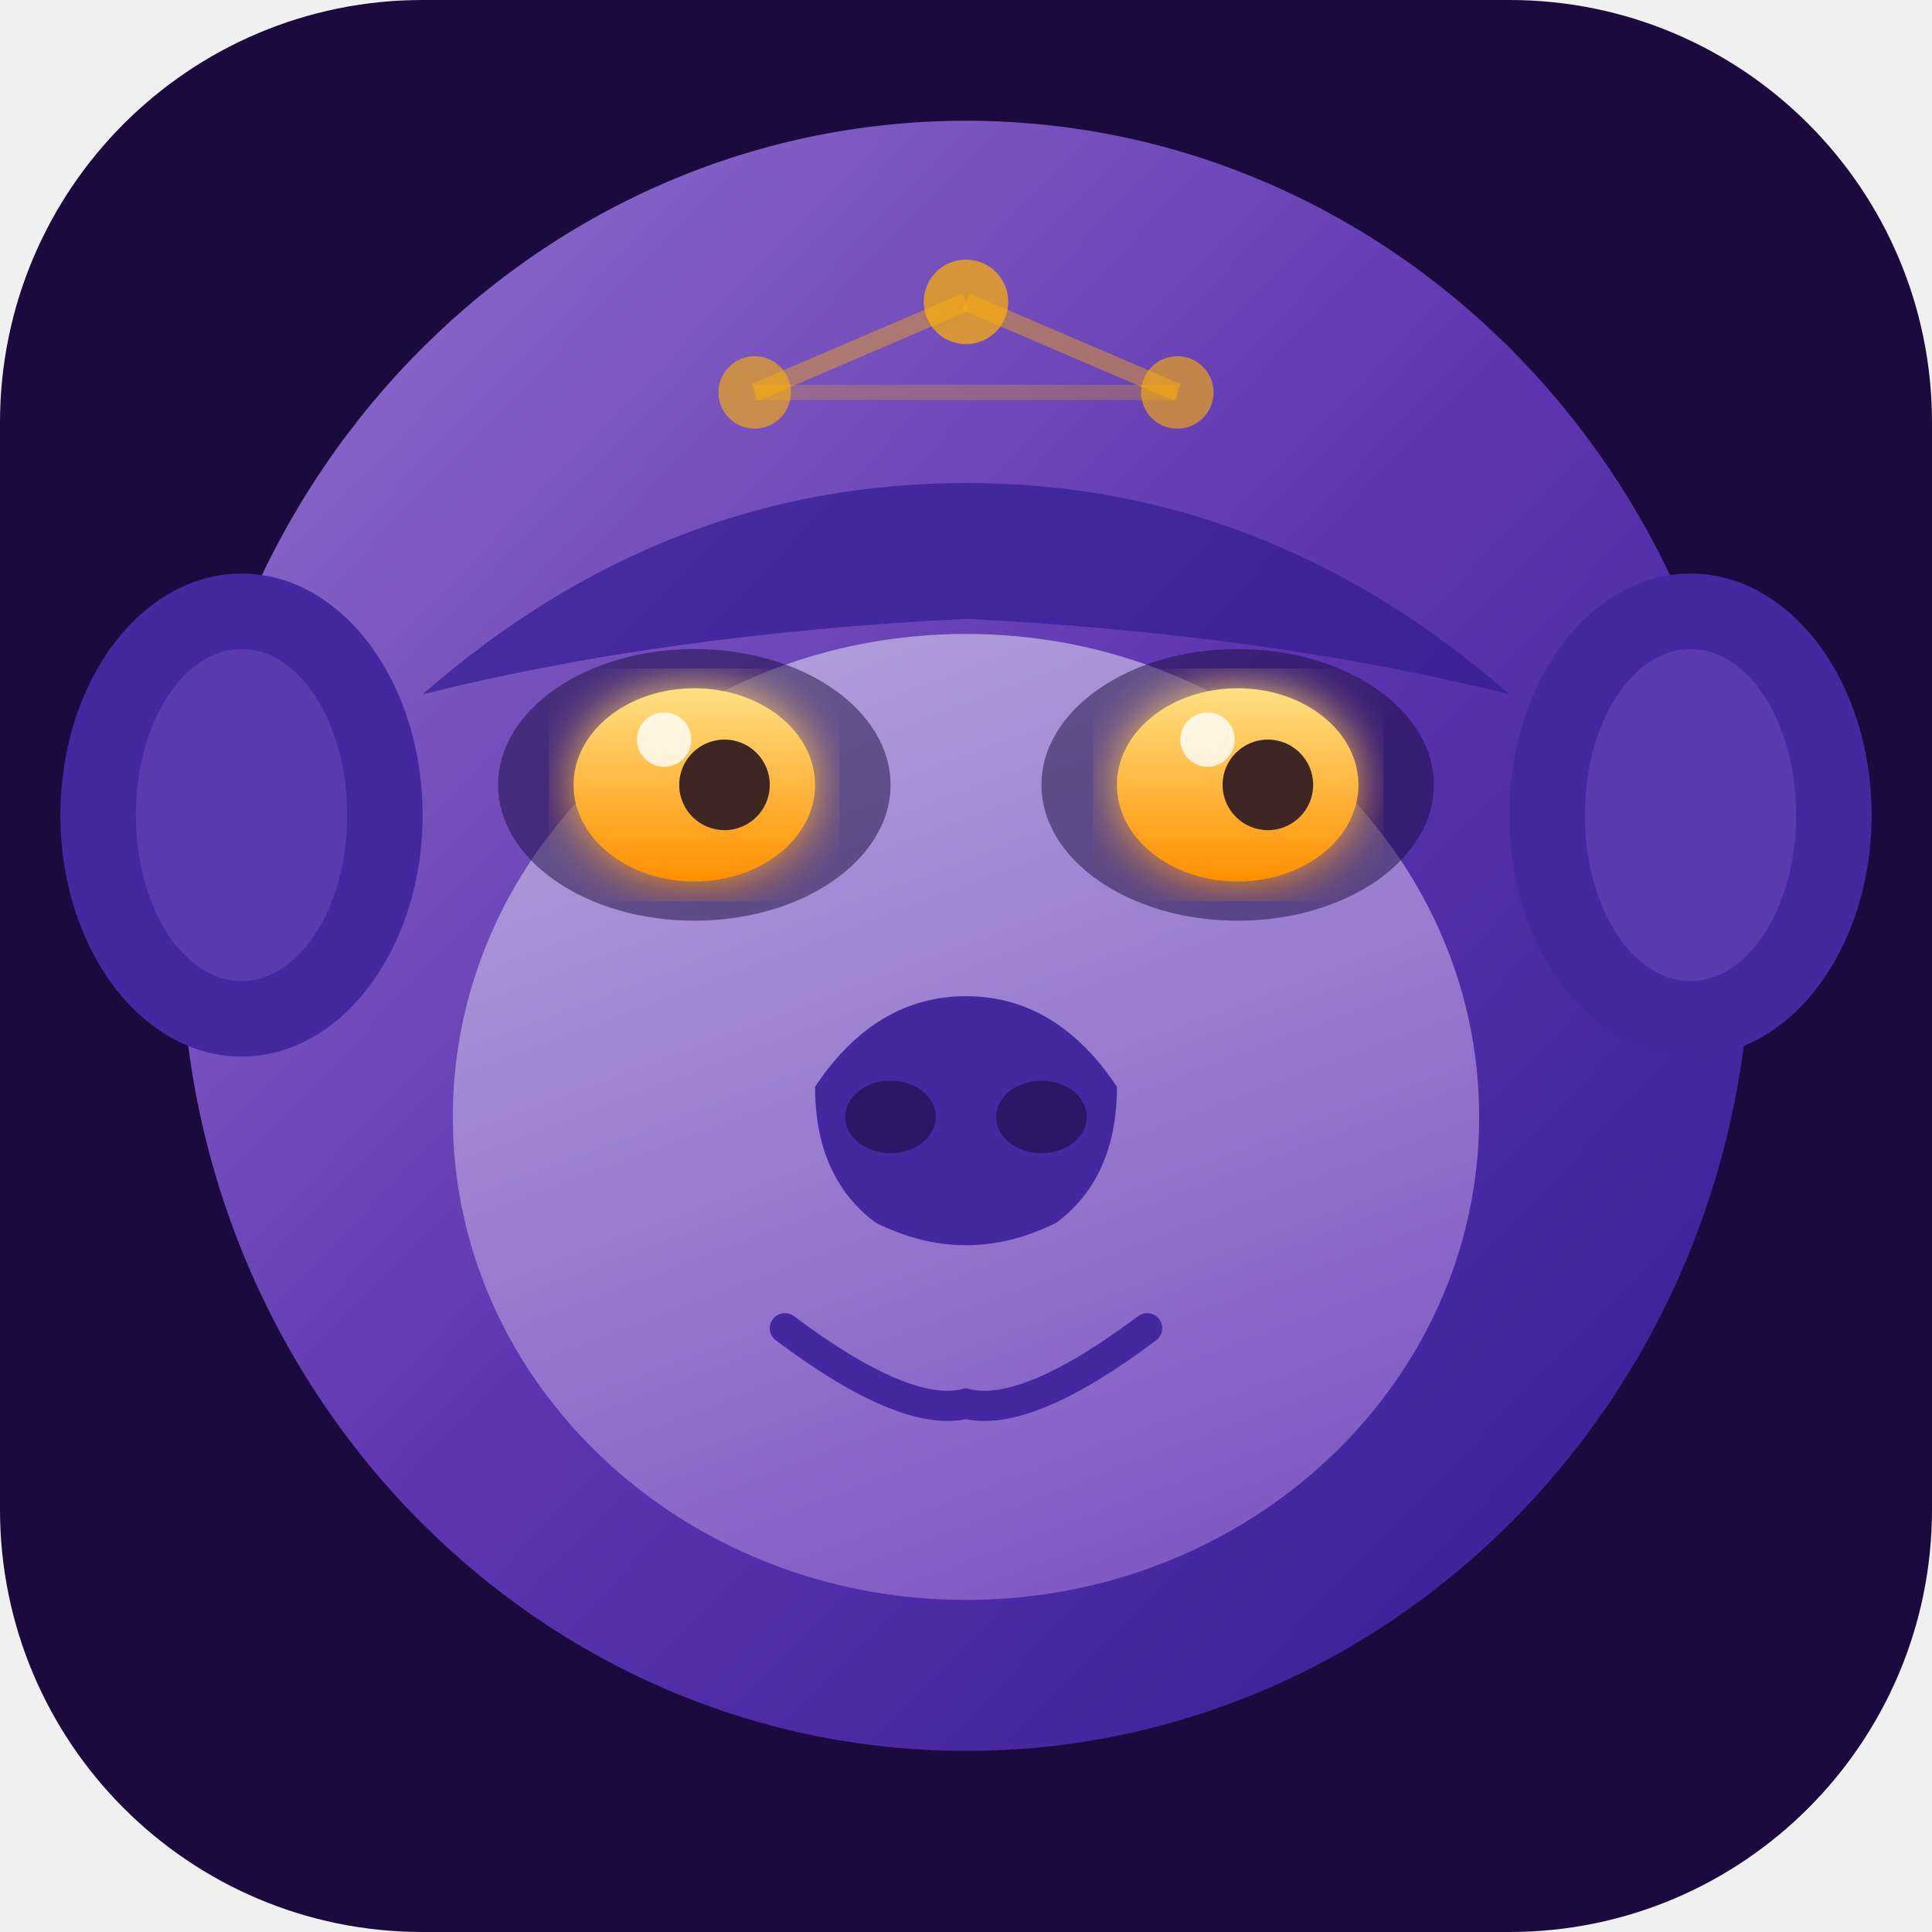
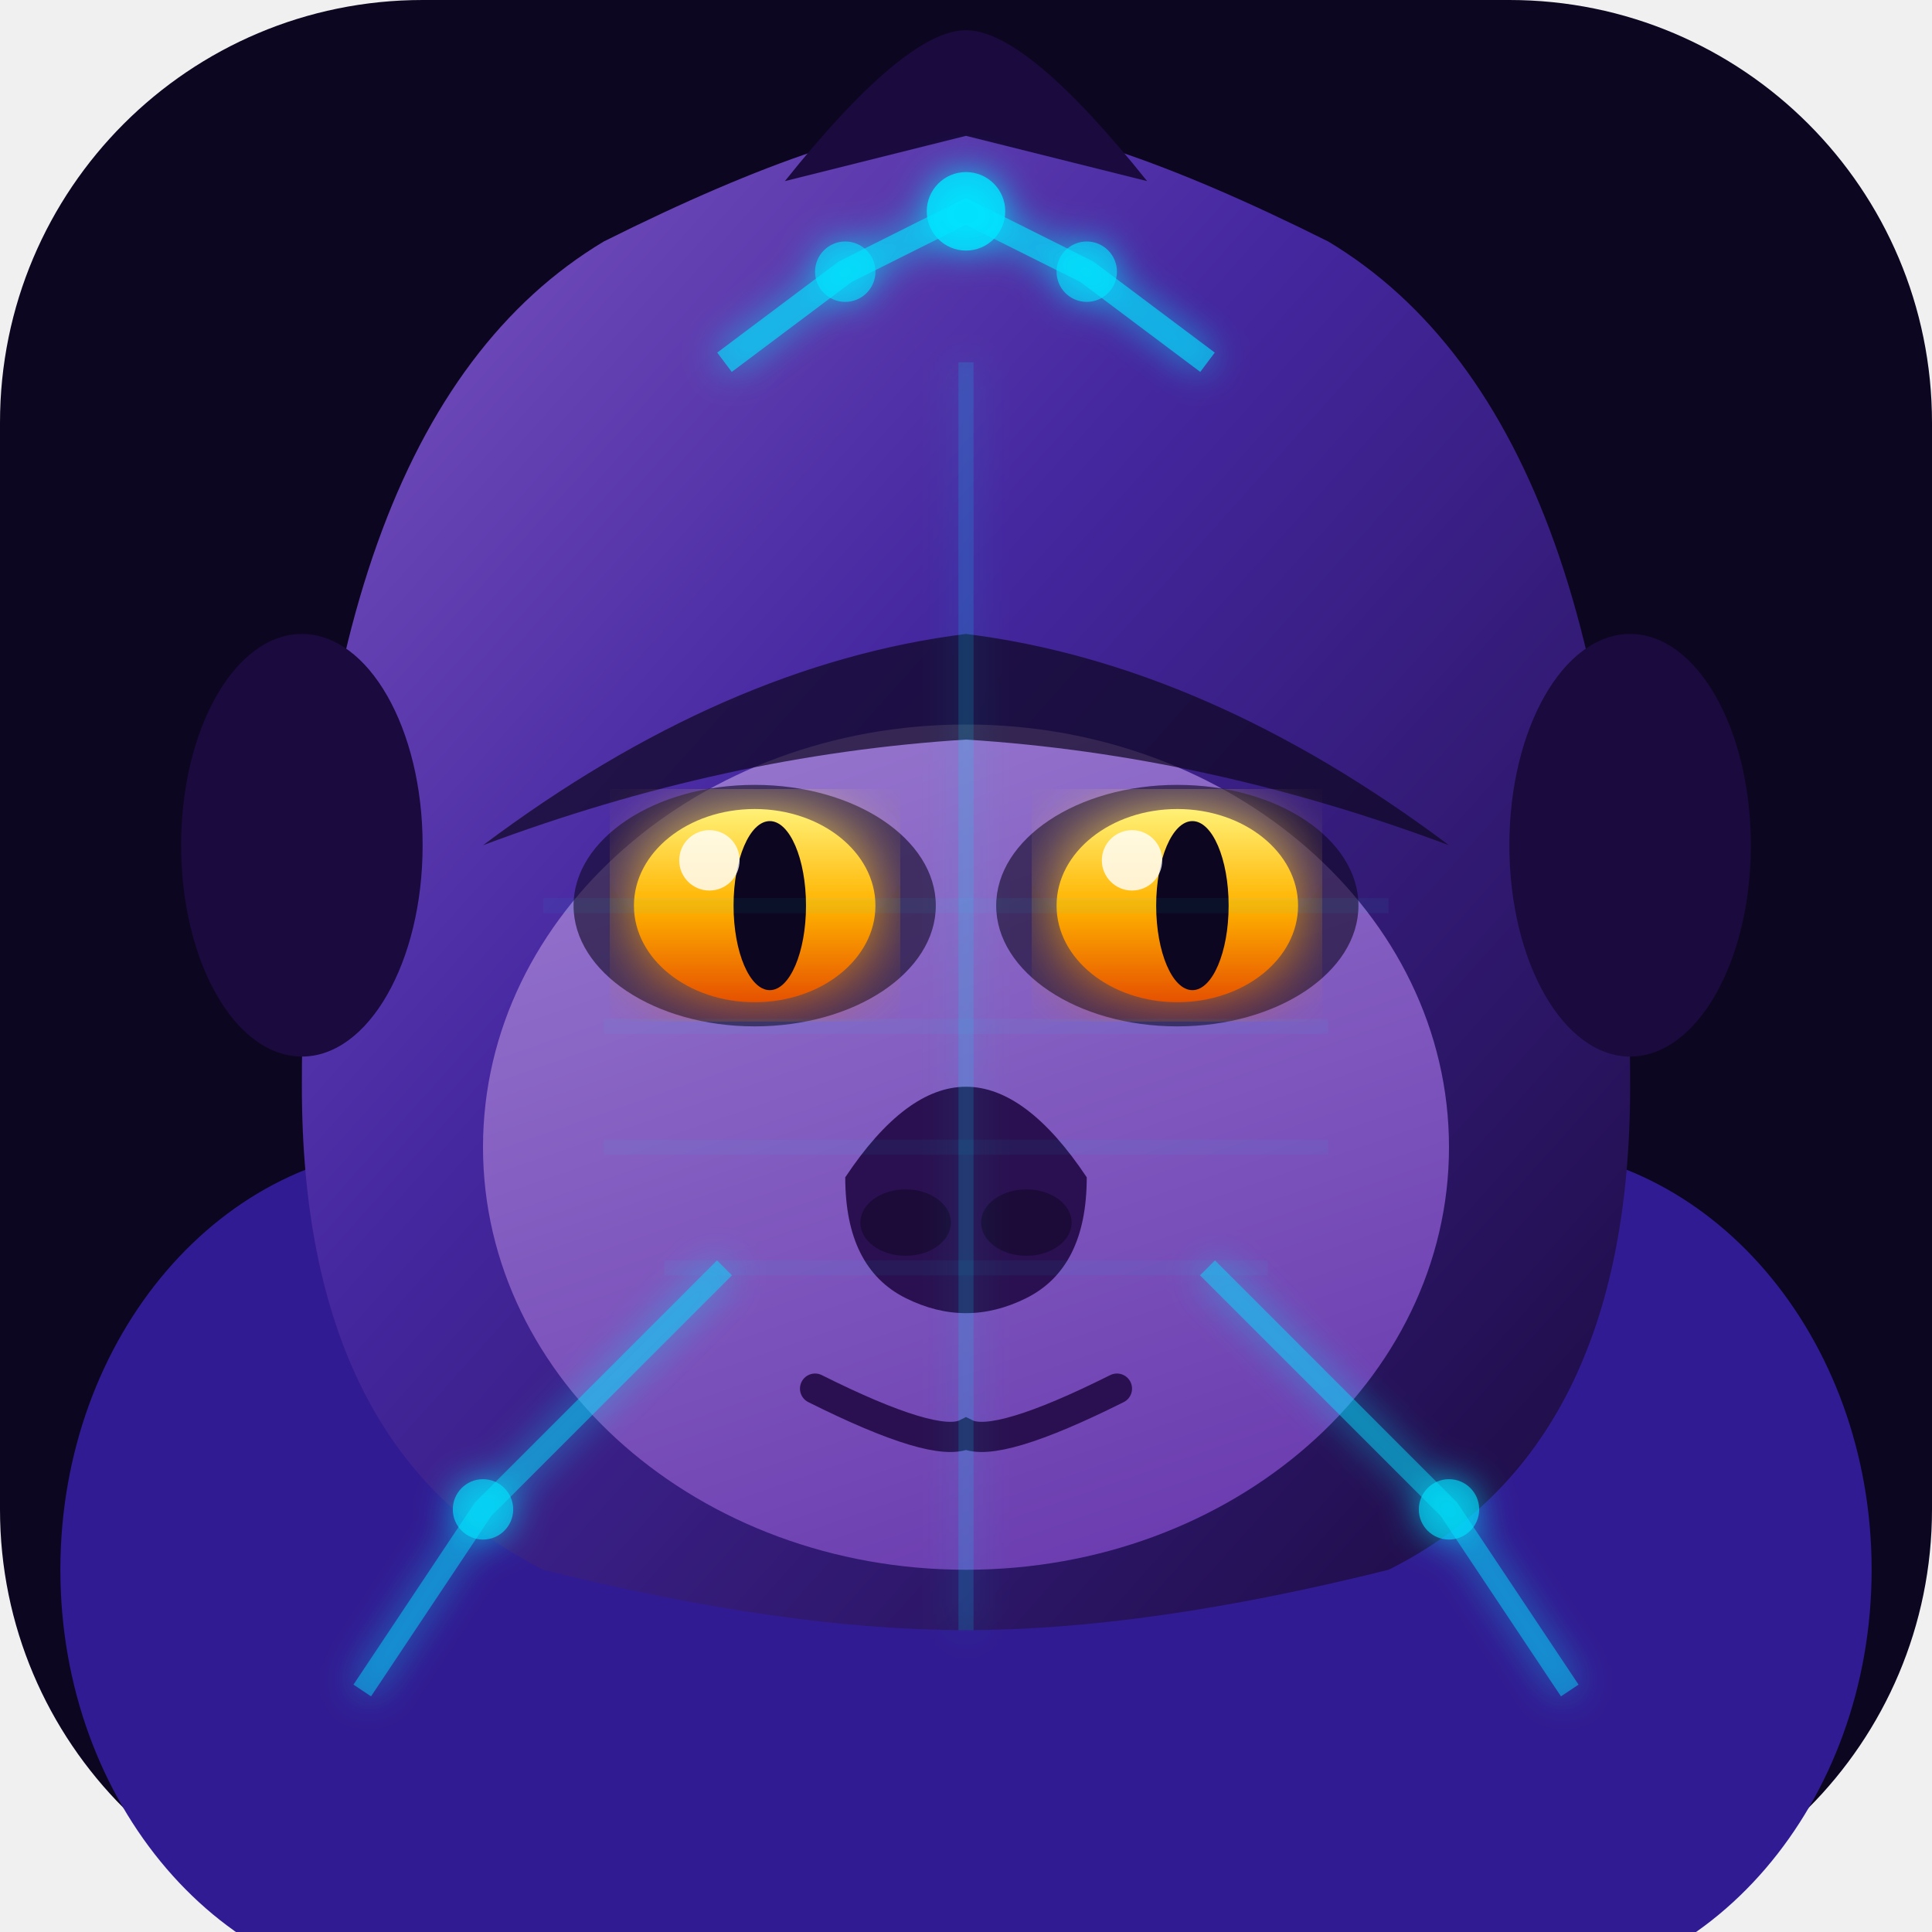
<svg xmlns="http://www.w3.org/2000/svg" viewBox="0 0 64 64" role="img" aria-label="japes">
  <defs>
    <linearGradient id="fur" x1="0%" y1="0%" x2="100%" y2="100%">
+       <stop offset="0%" stop-color="#7e57c2" />
+       <stop offset="40%" stop-color="#4527a0" />
+       <stop offset="100%" stop-color="#1a0a3e" />
+     </linearGradient>
+     <linearGradient id="faceSkin" x1="30%" y1="0%" x2="70%" y2="100%">
      <stop offset="0%" stop-color="#9575cd" />
-       <stop offset="50%" stop-color="#5e35b1" />
-       <stop offset="100%" stop-color="#311b92" />
+       <stop offset="100%" stop-color="#6a3baf" />
    </linearGradient>
-     <linearGradient id="face" x1="30%" y1="0%" x2="70%" y2="100%">
-       <stop offset="0%" stop-color="#b39ddb" />
-       <stop offset="100%" stop-color="#7e57c2" />
-     </linearGradient>
-     <linearGradient id="eyeGlow" x1="50%" y1="0%" x2="50%" y2="100%">
-       <stop offset="0%" stop-color="#ffe082" />
-       <stop offset="100%" stop-color="#ff8f00" />
+     <linearGradient id="eyeFire" x1="50%" y1="0%" x2="50%" y2="100%">
+       <stop offset="0%" stop-color="#fff176" />
+       <stop offset="50%" stop-color="#ffb300" />
+       <stop offset="100%" stop-color="#e65100" />
    </linearGradient>
    <filter id="glow">
-       <feGaussianBlur stdDeviation="0.8" result="blur" />
+       <feGaussianBlur stdDeviation="1.2" result="b" />
      <feMerge>
-         <feMergeNode in="blur" />
+         <feMergeNode in="b" />
+         <feMergeNode in="SourceGraphic" />
+       </feMerge>
+     </filter>
+     <filter id="cGlow">
+       <feGaussianBlur stdDeviation="0.6" result="b" />
+       <feMerge>
+         <feMergeNode in="b" />
        <feMergeNode in="SourceGraphic" />
      </feMerge>
    </filter>
  </defs>
-   <rect width="64" height="64" rx="14" fill="#1a0a3e" />
-   <g transform="translate(32, 33)">
-     <ellipse cx="0" cy="-2" rx="26" ry="27" fill="url(#fur)" />
-     <ellipse cx="-24" cy="-6" rx="6" ry="8" fill="#4527a0" />
-     <ellipse cx="-24" cy="-6" rx="3.5" ry="5.5" fill="#7e57c2" opacity="0.4" />
-     <ellipse cx="24" cy="-6" rx="6" ry="8" fill="#4527a0" />
-     <ellipse cx="24" cy="-6" rx="3.5" ry="5.5" fill="#7e57c2" opacity="0.4" />
-     <ellipse cx="0" cy="4" rx="17" ry="16" fill="url(#face)" />
-     <path d="M-18 -10 Q-10 -17 0 -17 Q10 -17 18 -10 Q10 -12 0 -12.5 Q-10 -12 -18 -10 Z" fill="#311b92" opacity="0.7" />
-     <ellipse cx="-9" cy="-7" rx="6.5" ry="4.5" fill="#1a0a3e" opacity="0.5" />
-     <ellipse cx="9" cy="-7" rx="6.5" ry="4.5" fill="#1a0a3e" opacity="0.5" />
-     <ellipse cx="-9" cy="-7" rx="4" ry="3.2" fill="url(#eyeGlow)" filter="url(#glow)" />
-     <ellipse cx="9" cy="-7" rx="4" ry="3.2" fill="url(#eyeGlow)" filter="url(#glow)" />
-     <circle cx="-8" cy="-7" r="1.5" fill="#3e2723" />
-     <circle cx="10" cy="-7" r="1.5" fill="#3e2723" />
-     <circle cx="-10" cy="-8.5" r="0.9" fill="white" opacity="0.8" />
-     <circle cx="8" cy="-8.5" r="0.9" fill="white" opacity="0.8" />
-     <path d="M-5 3 Q-3 0 0 0 Q3 0 5 3 Q5 6 3 7.5 Q0 9 -3 7.5 Q-5 6 -5 3 Z" fill="#4527a0" />
-     <ellipse cx="-2.5" cy="4" rx="1.5" ry="1.2" fill="#1a0a3e" opacity="0.6" />
-     <ellipse cx="2.5" cy="4" rx="1.5" ry="1.2" fill="#1a0a3e" opacity="0.6" />
-     <path d="M-6 11 Q-2 14 0 13.5 Q2 14 6 11" fill="none" stroke="#4527a0" stroke-width="1" stroke-linecap="round" />
-     <circle cx="-7" cy="-20" r="1.2" fill="#ffb300" opacity="0.6" />
-     <circle cx="0" cy="-23" r="1.4" fill="#ffb300" opacity="0.7" />
-     <circle cx="7" cy="-20" r="1.2" fill="#ffb300" opacity="0.6" />
-     <line x1="-7" y1="-20" x2="0" y2="-23" stroke="#ffb300" stroke-width="0.6" opacity="0.4" />
-     <line x1="0" y1="-23" x2="7" y2="-20" stroke="#ffb300" stroke-width="0.6" opacity="0.4" />
-     <line x1="-7" y1="-20" x2="7" y2="-20" stroke="#ffb300" stroke-width="0.5" opacity="0.25" />
+   <rect width="64" height="64" rx="14" fill="#0d0620" />
+   <g transform="translate(32, 34)">
+     <ellipse cx="-18" cy="18" rx="12" ry="14" fill="#311b92" />
+     <ellipse cx="18" cy="18" rx="12" ry="14" fill="#311b92" />
+     <path d="M-14 12 Q0 6 14 12 L14 30 L-14 30 Z" fill="#311b92" />
+     <path d="M-22 2 Q-22 -20 -12 -26 Q-4 -30 0 -30 Q4 -30 12 -26 Q22 -20 22 2 Q22 14 14 18 Q6 20 0 20 Q-6 20 -14 18 Q-22 14 -22 2 Z" fill="url(#fur)" />
+     <path d="M-6 -28 Q-2 -33 0 -33 Q2 -33 6 -28 Q2 -29 0 -29.5 Q-2 -29 -6 -28 Z" fill="#1a0a3e" />
+     <ellipse cx="-22" cy="-6" rx="4" ry="7" fill="#1a0a3e" />
+     <ellipse cx="22" cy="-6" rx="4" ry="7" fill="#1a0a3e" />
+     <ellipse cx="0" cy="4" rx="16" ry="14" fill="url(#faceSkin)" />
+     <path d="M-16 -6 Q-8 -12 0 -13 Q8 -12 16 -6 Q8 -9 0 -9.5 Q-8 -9 -16 -6 Z" fill="#0d0620" opacity="0.7" />
+     <ellipse cx="-7" cy="-4" rx="6" ry="4" fill="#0d0620" opacity="0.6" />
+     <ellipse cx="7" cy="-4" rx="6" ry="4" fill="#0d0620" opacity="0.6" />
+     <ellipse cx="-7" cy="-4" rx="4" ry="3.2" fill="url(#eyeFire)" filter="url(#glow)" />
+     <ellipse cx="7" cy="-4" rx="4" ry="3.2" fill="url(#eyeFire)" filter="url(#glow)" />
+     <ellipse cx="-6.5" cy="-4" rx="1.2" ry="2.8" fill="#0d0620" />
+     <ellipse cx="7.5" cy="-4" rx="1.2" ry="2.8" fill="#0d0620" />
+     <circle cx="-8.5" cy="-5.5" r="1" fill="white" opacity="0.8" />
+     <circle cx="5.5" cy="-5.5" r="1" fill="white" opacity="0.8" />
+     <path d="M-4 5 Q-2 2 0 2 Q2 2 4 5 Q4 8 2 9 Q0 10 -2 9 Q-4 8 -4 5 Z" fill="#2a1050" />
+     <ellipse cx="-2" cy="6.5" rx="1.5" ry="1.1" fill="#0d0620" opacity="0.5" />
+     <ellipse cx="2" cy="6.5" rx="1.5" ry="1.1" fill="#0d0620" opacity="0.5" />
+     <path d="M-5 12 Q-1 14 0 13.5 Q1 14 5 12" fill="none" stroke="#2a1050" stroke-width="1" stroke-linecap="round" />
+     <g filter="url(#cGlow)">
+       <polyline points="-8,-22 -4,-25 0,-27 4,-25 8,-22" fill="none" stroke="#00e5ff" stroke-width="0.8" opacity="0.6" />
+       <circle cx="0" cy="-27" r="1.3" fill="#00e5ff" opacity="0.8" />
+       <circle cx="-4" cy="-25" r="1" fill="#00e5ff" opacity="0.6" />
+       <circle cx="4" cy="-25" r="1" fill="#00e5ff" opacity="0.6" />
+       <polyline points="-20,22 -16,16 -12,12 -8,8" fill="none" stroke="#00e5ff" stroke-width="0.7" opacity="0.45" />
+       <circle cx="-16" cy="16" r="1" fill="#00e5ff" opacity="0.6" />
+       <polyline points="20,22 16,16 12,12 8,8" fill="none" stroke="#00e5ff" stroke-width="0.7" opacity="0.45" />
+       <circle cx="16" cy="16" r="1" fill="#00e5ff" opacity="0.6" />
+       <line x1="0" y1="-22" x2="0" y2="20" stroke="#00e5ff" stroke-width="0.5" opacity="0.15" />
+     </g>
+     <g opacity="0.05">
+       <line x1="-14" y1="-4" x2="14" y2="-4" stroke="#00e5ff" stroke-width="0.5" />
+       <line x1="-12" y1="0" x2="12" y2="0" stroke="#00e5ff" stroke-width="0.5" />
+       <line x1="-12" y1="4" x2="12" y2="4" stroke="#00e5ff" stroke-width="0.5" />
+       <line x1="-10" y1="8" x2="10" y2="8" stroke="#00e5ff" stroke-width="0.5" />
+     </g>
  </g>
</svg>
